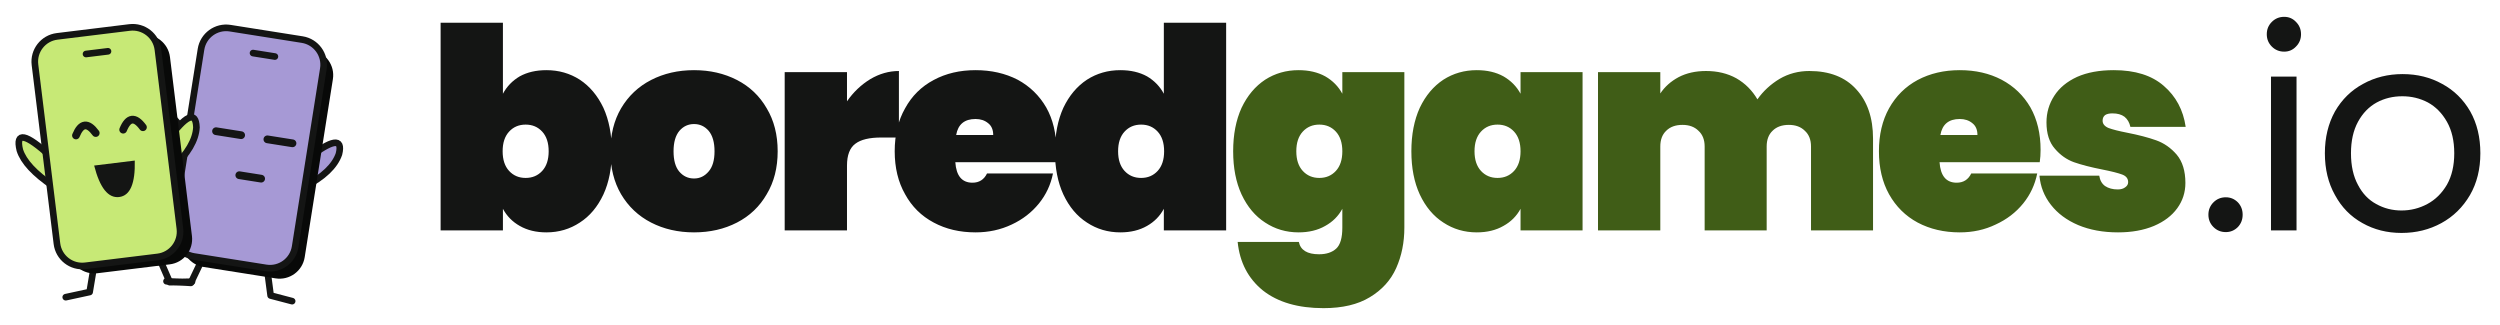
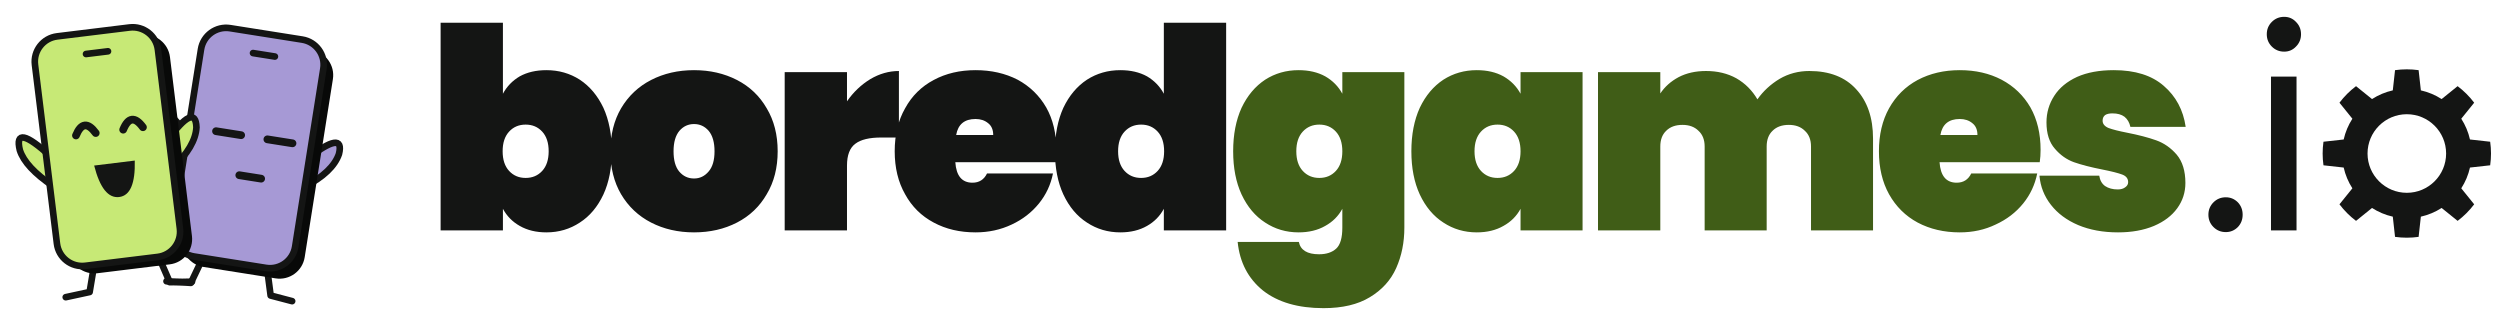
<svg xmlns="http://www.w3.org/2000/svg" viewBox="-152 -82.1 890.8 115.8" role="img" aria-labelledby="t">
  <g transform="translate(-150.93 -76.1) scale(0.3941) translate(4.65 0.36)">
    <g transform="translate(122 2) rotate(9 95 135)">
      <g stroke="#141514" stroke-width="6" stroke-linecap="round" stroke-linejoin="round">
        <path d="M40 119q-30-35-27-9q3 16 26 36M146 118q30-32 28-9q-3 17-26 34" fill="#A699D5" />
        <path d="M68 218l-8 27-22 2m87-29 8 27 20 2" fill="none" />
        <rect x="46" y="20" width="112" height="209" rx="23" fill="#080908" stroke="none" />
        <rect x="36" y="12" width="112" height="209" rx="23" fill="#A699D5" />
        <path d="M83 31h20" />
      </g>
      <path d="M61 106h23m24 0h23M88 142h20" stroke="#141514" stroke-width="7" stroke-linecap="round" />
    </g>
    <g transform="rotate(-7 95 135)">
      <g stroke="#141514" stroke-width="6" stroke-linecap="round" stroke-linejoin="round">
        <path d="M40 119q-30-35-27-9q3 16 26 36M146 118q30-32 28-9q-3 17-26 34" fill="#C7E976" />
        <path d="M68 218l-8 27-22 2m87-29 8 27 20 2" fill="none" />
        <rect x="46" y="20" width="112" height="209" rx="23" fill="#080908" stroke="none" />
        <rect x="36" y="12" width="112" height="209" rx="23" fill="#C7E976" />
        <path d="M83 31h20" />
      </g>
      <path d="M65 103q9-16 18 0m25 0q9-16 18 0" fill="none" stroke="#141514" stroke-width="7" stroke-linecap="round" />
      <path d="M78 132h37q-3 31-18 31t-19-31" fill="#141514" />
    </g>
  </g>
-   <path fill="#141514" d="M42.7 -57.1Q49.3 -57.1 54.6 -53.7Q59.9 -50.2 63 -43.7Q66 -37.1 66 -28.2Q66 -19.3 63 -12.8Q59.9 -6.2 54.6 -2.8Q49.3 0.7 42.7 0.7Q37.2 0.7 33.2 -1.6Q29.3 -3.8 27.2 -7.7V0H5V-74H27.2V-48.7Q29.3 -52.6 33.2 -54.9Q37.2 -57.1 42.7 -57.1ZM35.3 -37.7Q31.7 -37.7 29.4 -35.2Q27.1 -32.7 27.1 -28.2Q27.1 -23.7 29.4 -21.2Q31.7 -18.7 35.3 -18.7Q38.9 -18.7 41.2 -21.2Q43.5 -23.7 43.5 -28.2Q43.5 -32.7 41.2 -35.2Q38.9 -37.7 35.3 -37.7Z M65.5 -28.2Q65.5 -37 69.3 -43.5Q73.2 -50.1 80 -53.6Q86.8 -57.1 95.3 -57.1Q103.8 -57.1 110.6 -53.6Q117.4 -50.1 121.2 -43.5Q125.1 -37 125.1 -28.2Q125.1 -19.4 121.2 -12.9Q117.4 -6.3 110.6 -2.8Q103.8 0.7 95.3 0.7Q86.8 0.7 80 -2.8Q73.2 -6.3 69.3 -12.9Q65.5 -19.4 65.5 -28.2ZM102.6 -28.2Q102.6 -33 100.5 -35.5Q98.4 -37.9 95.3 -37.9Q92.2 -37.9 90.1 -35.5Q88 -33 88 -28.2Q88 -23.4 90 -21Q92.1 -18.5 95.3 -18.5Q98.4 -18.5 100.5 -21Q102.6 -23.4 102.6 -28.2Z M168.3 -56.8V-33.1H162Q155.7 -33.1 152.8 -30.9Q149.8 -28.7 149.8 -23.1V0H127.6V-56.4H149.8V-46Q153.2 -50.9 158.1 -53.9Q163 -56.8 168.3 -56.8Z M224.1 -24.3H188.4Q188.9 -17 194.5 -17Q198.1 -17 199.7 -20.3H223.2Q222 -14.3 218.2 -9.6Q214.3 -4.8 208.5 -2.1Q202.6 0.7 195.6 0.7Q187.2 0.7 180.7 -2.8Q174.1 -6.3 170.5 -12.9Q166.8 -19.4 166.8 -28.2Q166.8 -37 170.5 -43.5Q174.1 -50.1 180.7 -53.6Q187.2 -57.1 195.6 -57.1Q204 -57.1 210.6 -53.7Q217.1 -50.2 220.8 -43.8Q224.4 -37.4 224.4 -28.7Q224.4 -26.4 224.1 -24.3ZM201.9 -34Q201.9 -36.8 200.1 -38.2Q198.3 -39.7 195.6 -39.7Q189.7 -39.7 188.7 -34Z M247.2 -57.1Q252.7 -57.1 256.7 -54.9Q260.6 -52.6 262.7 -48.7V-74H284.9V0H262.7V-7.7Q260.6 -3.8 256.7 -1.6Q252.7 0.7 247.2 0.7Q240.6 0.7 235.3 -2.8Q230 -6.2 226.9 -12.8Q223.9 -19.3 223.9 -28.2Q223.9 -37.1 226.9 -43.7Q230 -50.2 235.3 -53.7Q240.6 -57.1 247.2 -57.1ZM254.6 -37.7Q251 -37.7 248.7 -35.2Q246.4 -32.7 246.4 -28.2Q246.4 -23.7 248.7 -21.2Q251 -18.7 254.6 -18.7Q258.2 -18.7 260.5 -21.2Q262.8 -23.7 262.8 -28.2Q262.8 -32.7 260.5 -35.2Q258.2 -37.7 254.6 -37.7Z M634.9 -5.6Q634.9 -8.2 636.7 -10Q638.5 -11.8 641.1 -11.8Q643.6 -11.8 645.4 -10Q647.1 -8.2 647.1 -5.6Q647.1 -3 645.4 -1.2Q643.6 0.6 641.1 0.6Q638.5 0.6 636.7 -1.2Q634.9 -3 634.9 -5.6Z M655.7 -69.9Q655.7 -72.5 657.5 -74.3Q659.3 -76.1 661.9 -76.1Q664.4 -76.1 666.1 -74.3Q667.9 -72.5 667.9 -69.9Q667.9 -67.3 666.1 -65.5Q664.4 -63.7 661.9 -63.7Q659.3 -63.7 657.5 -65.5Q655.7 -67.3 655.7 -69.9ZM666.3 -54.8V0H657.2V-54.8Z M676.4 -27.5Q676.4 -35.9 680 -42.4Q683.7 -48.8 690 -52.2Q696.3 -55.7 704.1 -55.7Q711.9 -55.7 718.2 -52.2Q724.5 -48.8 728.2 -42.4Q731.8 -36 731.8 -27.5Q731.8 -19 728.1 -12.6Q724.3 -6.1 717.9 -2.6Q711.5 0.9 703.7 0.9Q696 0.9 689.8 -2.6Q683.5 -6.1 680 -12.6Q676.4 -19 676.4 -27.5ZM722.5 -27.5Q722.5 -34.1 719.9 -38.7Q717.3 -43.3 713.1 -45.6Q708.9 -47.8 704 -47.8Q699 -47.8 694.9 -45.6Q690.7 -43.3 688.2 -38.7Q685.7 -34.1 685.7 -27.5Q685.7 -20.8 688.2 -16.2Q690.6 -11.6 694.7 -9.4Q698.8 -7.1 703.7 -7.1Q708.6 -7.1 712.9 -9.4Q717.2 -11.7 719.9 -16.3Q722.5 -20.9 722.5 -27.5Z" />
+   <path fill="#141514" d="M42.7 -57.1Q49.3 -57.1 54.6 -53.7Q59.9 -50.2 63 -43.7Q66 -37.1 66 -28.2Q66 -19.3 63 -12.8Q59.9 -6.2 54.6 -2.8Q49.3 0.7 42.7 0.7Q37.2 0.7 33.2 -1.6Q29.3 -3.8 27.2 -7.7V0H5V-74H27.2V-48.7Q29.3 -52.6 33.2 -54.9Q37.2 -57.1 42.7 -57.1ZM35.3 -37.7Q31.7 -37.7 29.4 -35.2Q27.1 -32.7 27.1 -28.2Q27.1 -23.7 29.4 -21.2Q31.7 -18.7 35.3 -18.7Q38.9 -18.7 41.2 -21.2Q43.5 -23.7 43.5 -28.2Q43.5 -32.7 41.2 -35.2Q38.9 -37.7 35.3 -37.7Z M65.5 -28.2Q65.5 -37 69.3 -43.5Q73.2 -50.1 80 -53.6Q86.8 -57.1 95.3 -57.1Q103.8 -57.1 110.6 -53.6Q117.4 -50.1 121.2 -43.5Q125.1 -37 125.1 -28.2Q125.1 -19.4 121.2 -12.9Q117.4 -6.3 110.6 -2.8Q103.8 0.7 95.3 0.7Q86.8 0.7 80 -2.8Q73.2 -6.3 69.3 -12.9Q65.5 -19.4 65.5 -28.2ZM102.6 -28.2Q102.6 -33 100.5 -35.5Q98.4 -37.9 95.3 -37.9Q92.2 -37.9 90.1 -35.5Q88 -33 88 -28.2Q88 -23.4 90 -21Q92.1 -18.5 95.3 -18.5Q98.4 -18.5 100.5 -21Q102.6 -23.4 102.6 -28.2Z M168.3 -56.8V-33.1H162Q155.7 -33.1 152.8 -30.9Q149.8 -28.7 149.8 -23.1V0H127.6V-56.4H149.8V-46Q153.2 -50.9 158.1 -53.9Q163 -56.8 168.3 -56.8Z M224.1 -24.3H188.4Q188.9 -17 194.5 -17Q198.1 -17 199.7 -20.3H223.2Q222 -14.3 218.2 -9.6Q214.3 -4.8 208.5 -2.1Q202.6 0.7 195.6 0.7Q187.2 0.7 180.7 -2.8Q174.1 -6.3 170.5 -12.9Q166.8 -19.4 166.8 -28.2Q166.8 -37 170.5 -43.5Q174.1 -50.1 180.7 -53.6Q187.2 -57.1 195.6 -57.1Q204 -57.1 210.6 -53.7Q217.1 -50.2 220.8 -43.8Q224.4 -37.4 224.4 -28.7Q224.4 -26.4 224.1 -24.3ZM201.9 -34Q201.9 -36.8 200.1 -38.2Q198.3 -39.7 195.6 -39.7Q189.7 -39.7 188.7 -34Z M247.2 -57.1Q252.7 -57.1 256.7 -54.9Q260.6 -52.6 262.7 -48.7V-74H284.9V0H262.7V-7.7Q260.6 -3.8 256.7 -1.6Q252.7 0.7 247.2 0.7Q240.6 0.7 235.3 -2.8Q230 -6.2 226.9 -12.8Q223.9 -19.3 223.9 -28.2Q223.9 -37.1 226.9 -43.7Q230 -50.2 235.3 -53.7Q240.6 -57.1 247.2 -57.1ZM254.6 -37.7Q251 -37.7 248.7 -35.2Q246.4 -32.7 246.4 -28.2Q246.4 -23.7 248.7 -21.2Q251 -18.7 254.6 -18.7Q258.2 -18.7 260.5 -21.2Q262.8 -23.7 262.8 -28.2Q262.8 -32.7 260.5 -35.2Q258.2 -37.7 254.6 -37.7Z M634.9 -5.6Q634.9 -8.2 636.7 -10Q638.5 -11.8 641.1 -11.8Q643.6 -11.8 645.4 -10Q647.1 -8.2 647.1 -5.6Q647.1 -3 645.4 -1.2Q643.6 0.6 641.1 0.6Q638.5 0.6 636.7 -1.2Q634.9 -3 634.9 -5.6Z M655.7 -69.9Q655.7 -72.5 657.5 -74.3Q659.3 -76.1 661.9 -76.1Q664.4 -76.1 666.1 -74.3Q667.9 -72.5 667.9 -69.9Q667.9 -67.3 666.1 -65.5Q664.4 -63.7 661.9 -63.7Q659.3 -63.7 657.5 -65.5Q655.7 -67.3 655.7 -69.9ZM666.3 -54.8V0H657.2V-54.8Z" />
  <path fill="#405D17" d="M326.3 -48.7V-56.4H348.4V-1Q348.4 6.9 345.5 13.4Q342.6 19.9 336.1 23.8Q329.7 27.7 319.6 27.7Q306 27.7 298 21.4Q290.1 15 289 4.1H310.8Q311.7 8.5 318 8.5Q321.9 8.5 324.1 6.5Q326.3 4.5 326.3 -1V-7.7Q324.2 -3.8 320.2 -1.6Q316.2 0.7 310.7 0.7Q304.1 0.7 298.8 -2.8Q293.5 -6.2 290.4 -12.8Q287.4 -19.3 287.4 -28.2Q287.4 -37.1 290.4 -43.7Q293.5 -50.2 298.8 -53.7Q304.1 -57.1 310.7 -57.1Q316.2 -57.1 320.2 -54.9Q324.2 -52.6 326.3 -48.7ZM318.1 -37.7Q314.5 -37.7 312.2 -35.2Q309.9 -32.7 309.9 -28.2Q309.9 -23.7 312.2 -21.2Q314.5 -18.7 318.1 -18.7Q321.7 -18.7 324 -21.2Q326.3 -23.7 326.3 -28.2Q326.3 -32.7 324 -35.2Q321.7 -37.7 318.1 -37.7Z M374.2 -57.1Q379.7 -57.1 383.7 -54.9Q387.7 -52.6 389.8 -48.7V-56.4H411.9V0H389.8V-7.7Q387.7 -3.8 383.7 -1.6Q379.7 0.7 374.2 0.7Q367.6 0.7 362.3 -2.8Q357 -6.2 353.9 -12.8Q350.9 -19.3 350.9 -28.2Q350.9 -37.1 353.9 -43.7Q357 -50.2 362.3 -53.7Q367.6 -57.1 374.2 -57.1ZM381.6 -37.7Q378 -37.7 375.7 -35.2Q373.4 -32.7 373.4 -28.2Q373.4 -23.7 375.7 -21.2Q378 -18.7 381.6 -18.7Q385.2 -18.7 387.5 -21.2Q389.8 -23.7 389.8 -28.2Q389.8 -32.7 387.5 -35.2Q385.2 -37.7 381.6 -37.7Z M515.4 -32.7V0H493.3V-29.9Q493.3 -33.5 491.1 -35.5Q489 -37.6 485.4 -37.6Q481.7 -37.6 479.6 -35.5Q477.5 -33.5 477.5 -29.9V0H455.4V-29.9Q455.4 -33.5 453.2 -35.5Q451.1 -37.6 447.5 -37.6Q443.8 -37.6 441.7 -35.5Q439.6 -33.5 439.6 -29.9V0H417.4V-56.4H439.6V-48.8Q442 -52.4 446.1 -54.6Q450.3 -56.8 455.9 -56.8Q462 -56.8 466.7 -54.2Q471.4 -51.5 474.2 -46.7Q477.3 -51.1 482.1 -54Q486.9 -56.8 492.7 -56.8Q503.5 -56.8 509.4 -50.3Q515.4 -43.8 515.4 -32.7Z M574.8 -24.3H539.1Q539.6 -17 545.2 -17Q548.8 -17 550.4 -20.3H573.9Q572.7 -14.3 568.9 -9.6Q565 -4.8 559.1 -2.1Q553.3 0.7 546.3 0.7Q537.9 0.7 531.3 -2.8Q524.8 -6.3 521.1 -12.9Q517.5 -19.4 517.5 -28.2Q517.5 -37 521.1 -43.5Q524.8 -50.1 531.3 -53.6Q537.9 -57.1 546.3 -57.1Q554.7 -57.1 561.2 -53.7Q567.8 -50.2 571.5 -43.8Q575.1 -37.4 575.1 -28.7Q575.1 -26.4 574.8 -24.3ZM552.6 -34Q552.6 -36.8 550.8 -38.2Q549 -39.7 546.3 -39.7Q540.4 -39.7 539.4 -34Z M574.7 -19.5H596Q596.4 -17 598.1 -15.8Q599.9 -14.6 602.6 -14.6Q604.3 -14.6 605.3 -15.4Q606.3 -16.1 606.3 -17.2Q606.3 -19.1 604.2 -19.9Q602.1 -20.7 597.1 -21.7Q591 -22.9 587 -24.3Q583.1 -25.7 580.2 -29.1Q577.2 -32.5 577.2 -38.5Q577.2 -43.7 580 -48Q582.7 -52.2 588.1 -54.7Q593.5 -57.1 601.2 -57.1Q612.6 -57.1 619 -51.5Q625.5 -45.9 626.8 -36.9H607.1Q606.6 -39.2 605 -40.5Q603.4 -41.7 600.7 -41.7Q599 -41.7 598.1 -41.1Q597.2 -40.4 597.2 -39.1Q597.2 -37.4 599.3 -36.5Q601.4 -35.7 606 -34.8Q612.1 -33.6 616.3 -32.1Q620.5 -30.6 623.6 -27Q626.7 -23.3 626.7 -16.9Q626.7 -11.9 623.8 -7.9Q620.9 -3.9 615.5 -1.6Q610 0.7 602.7 0.7Q594.7 0.7 588.5 -1.9Q582.4 -4.5 578.8 -9.1Q575.2 -13.7 574.7 -19.5Z" />
+   <path fill="#141514" d="M700.6 -49.9L701.4 -57.1A30 30 0 0 1 709.8 -57.1L710.6 -49.9A23 23 0 0 1 718.0 -46.8L723.7 -51.4A30 30 0 0 1 729.6 -45.5L725.0 -39.8A23 23 0 0 1 728.1 -32.4L735.3 -31.6A30 30 0 0 1 735.3 -23.2L728.1 -22.4A23 23 0 0 1 725.0 -15.0L729.6 -9.3A30 30 0 0 1 723.7 -3.4L718.0 -8.0A23 23 0 0 1 710.6 -4.9L709.8 2.3A30 30 0 0 1 701.4 2.3L700.6 -4.9A23 23 0 0 1 693.2 -8.0L687.5 -3.4A30 30 0 0 1 681.6 -9.3L686.2 -15.0A23 23 0 0 1 683.1 -22.4L675.9 -23.2A30 30 0 0 1 675.9 -31.6L683.1 -32.4A23 23 0 0 1 686.2 -39.8L681.6 -45.5A30 30 0 0 1 687.5 -51.4L693.2 -46.8A23 23 0 0 1 700.6 -49.9ZM719.6 -27.4A14 14 0 1 0 691.6 -27.4A14 14 0 1 0 719.6 -27.4Z" />
</svg>
